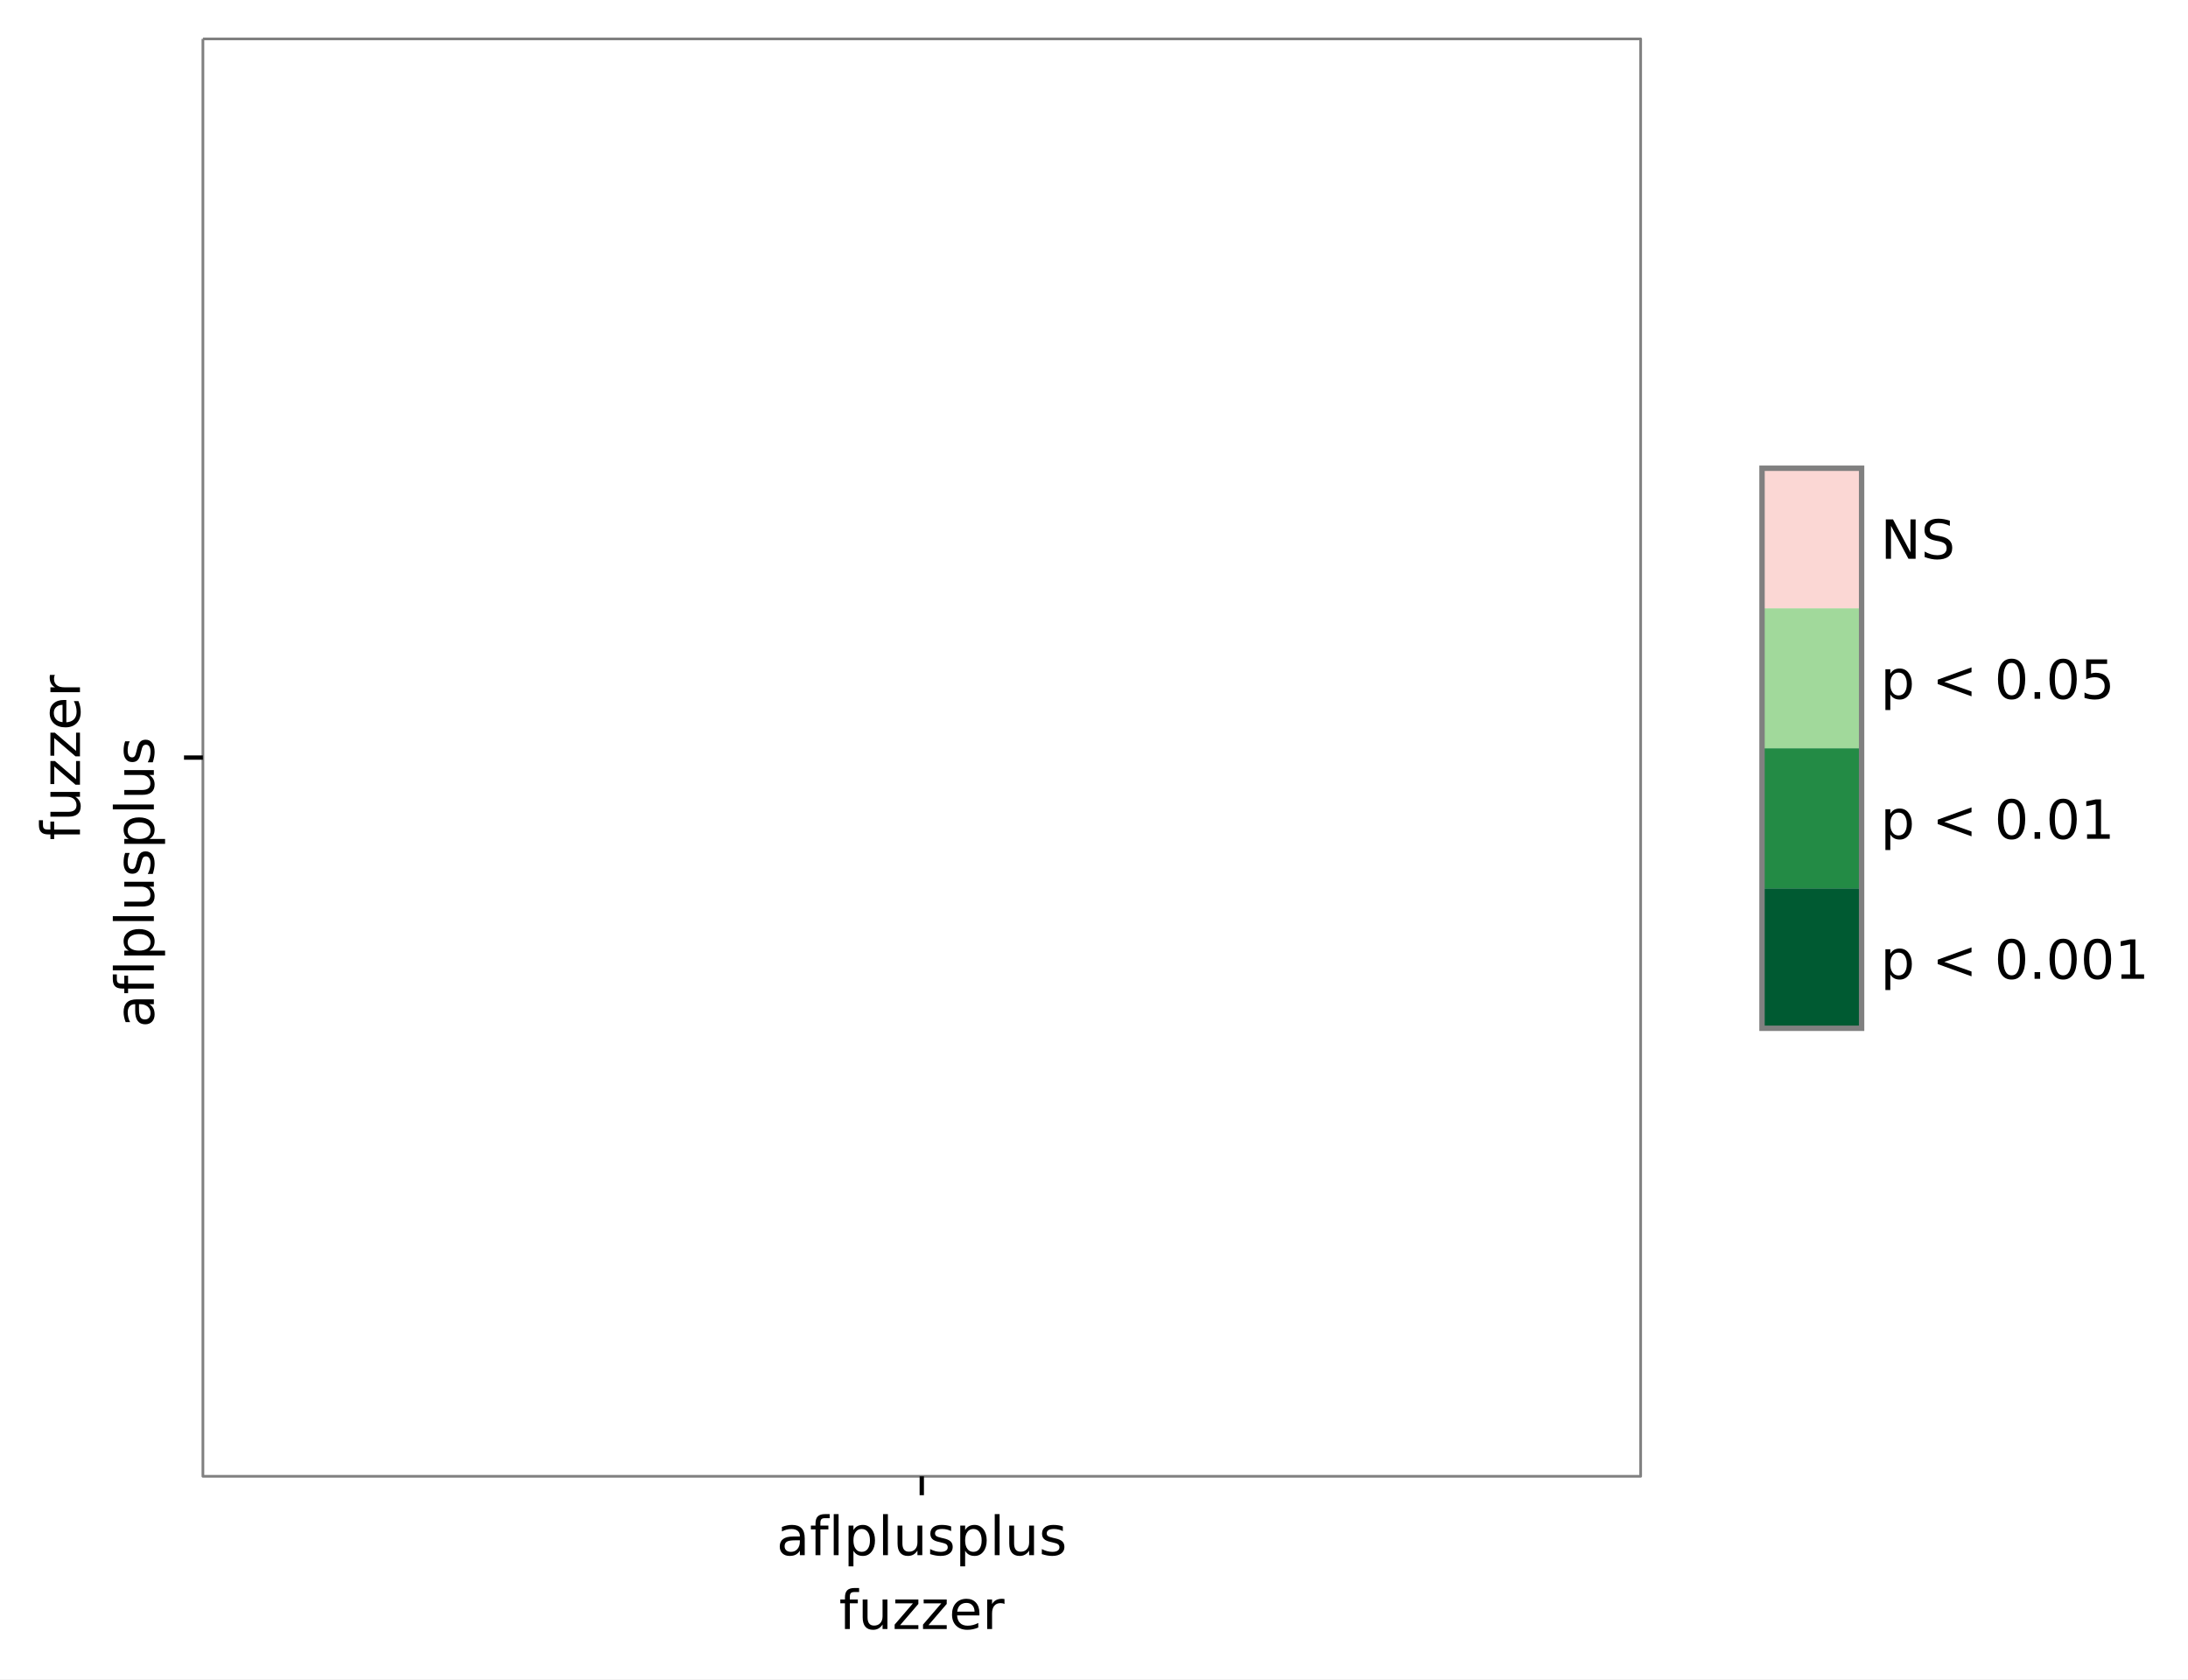
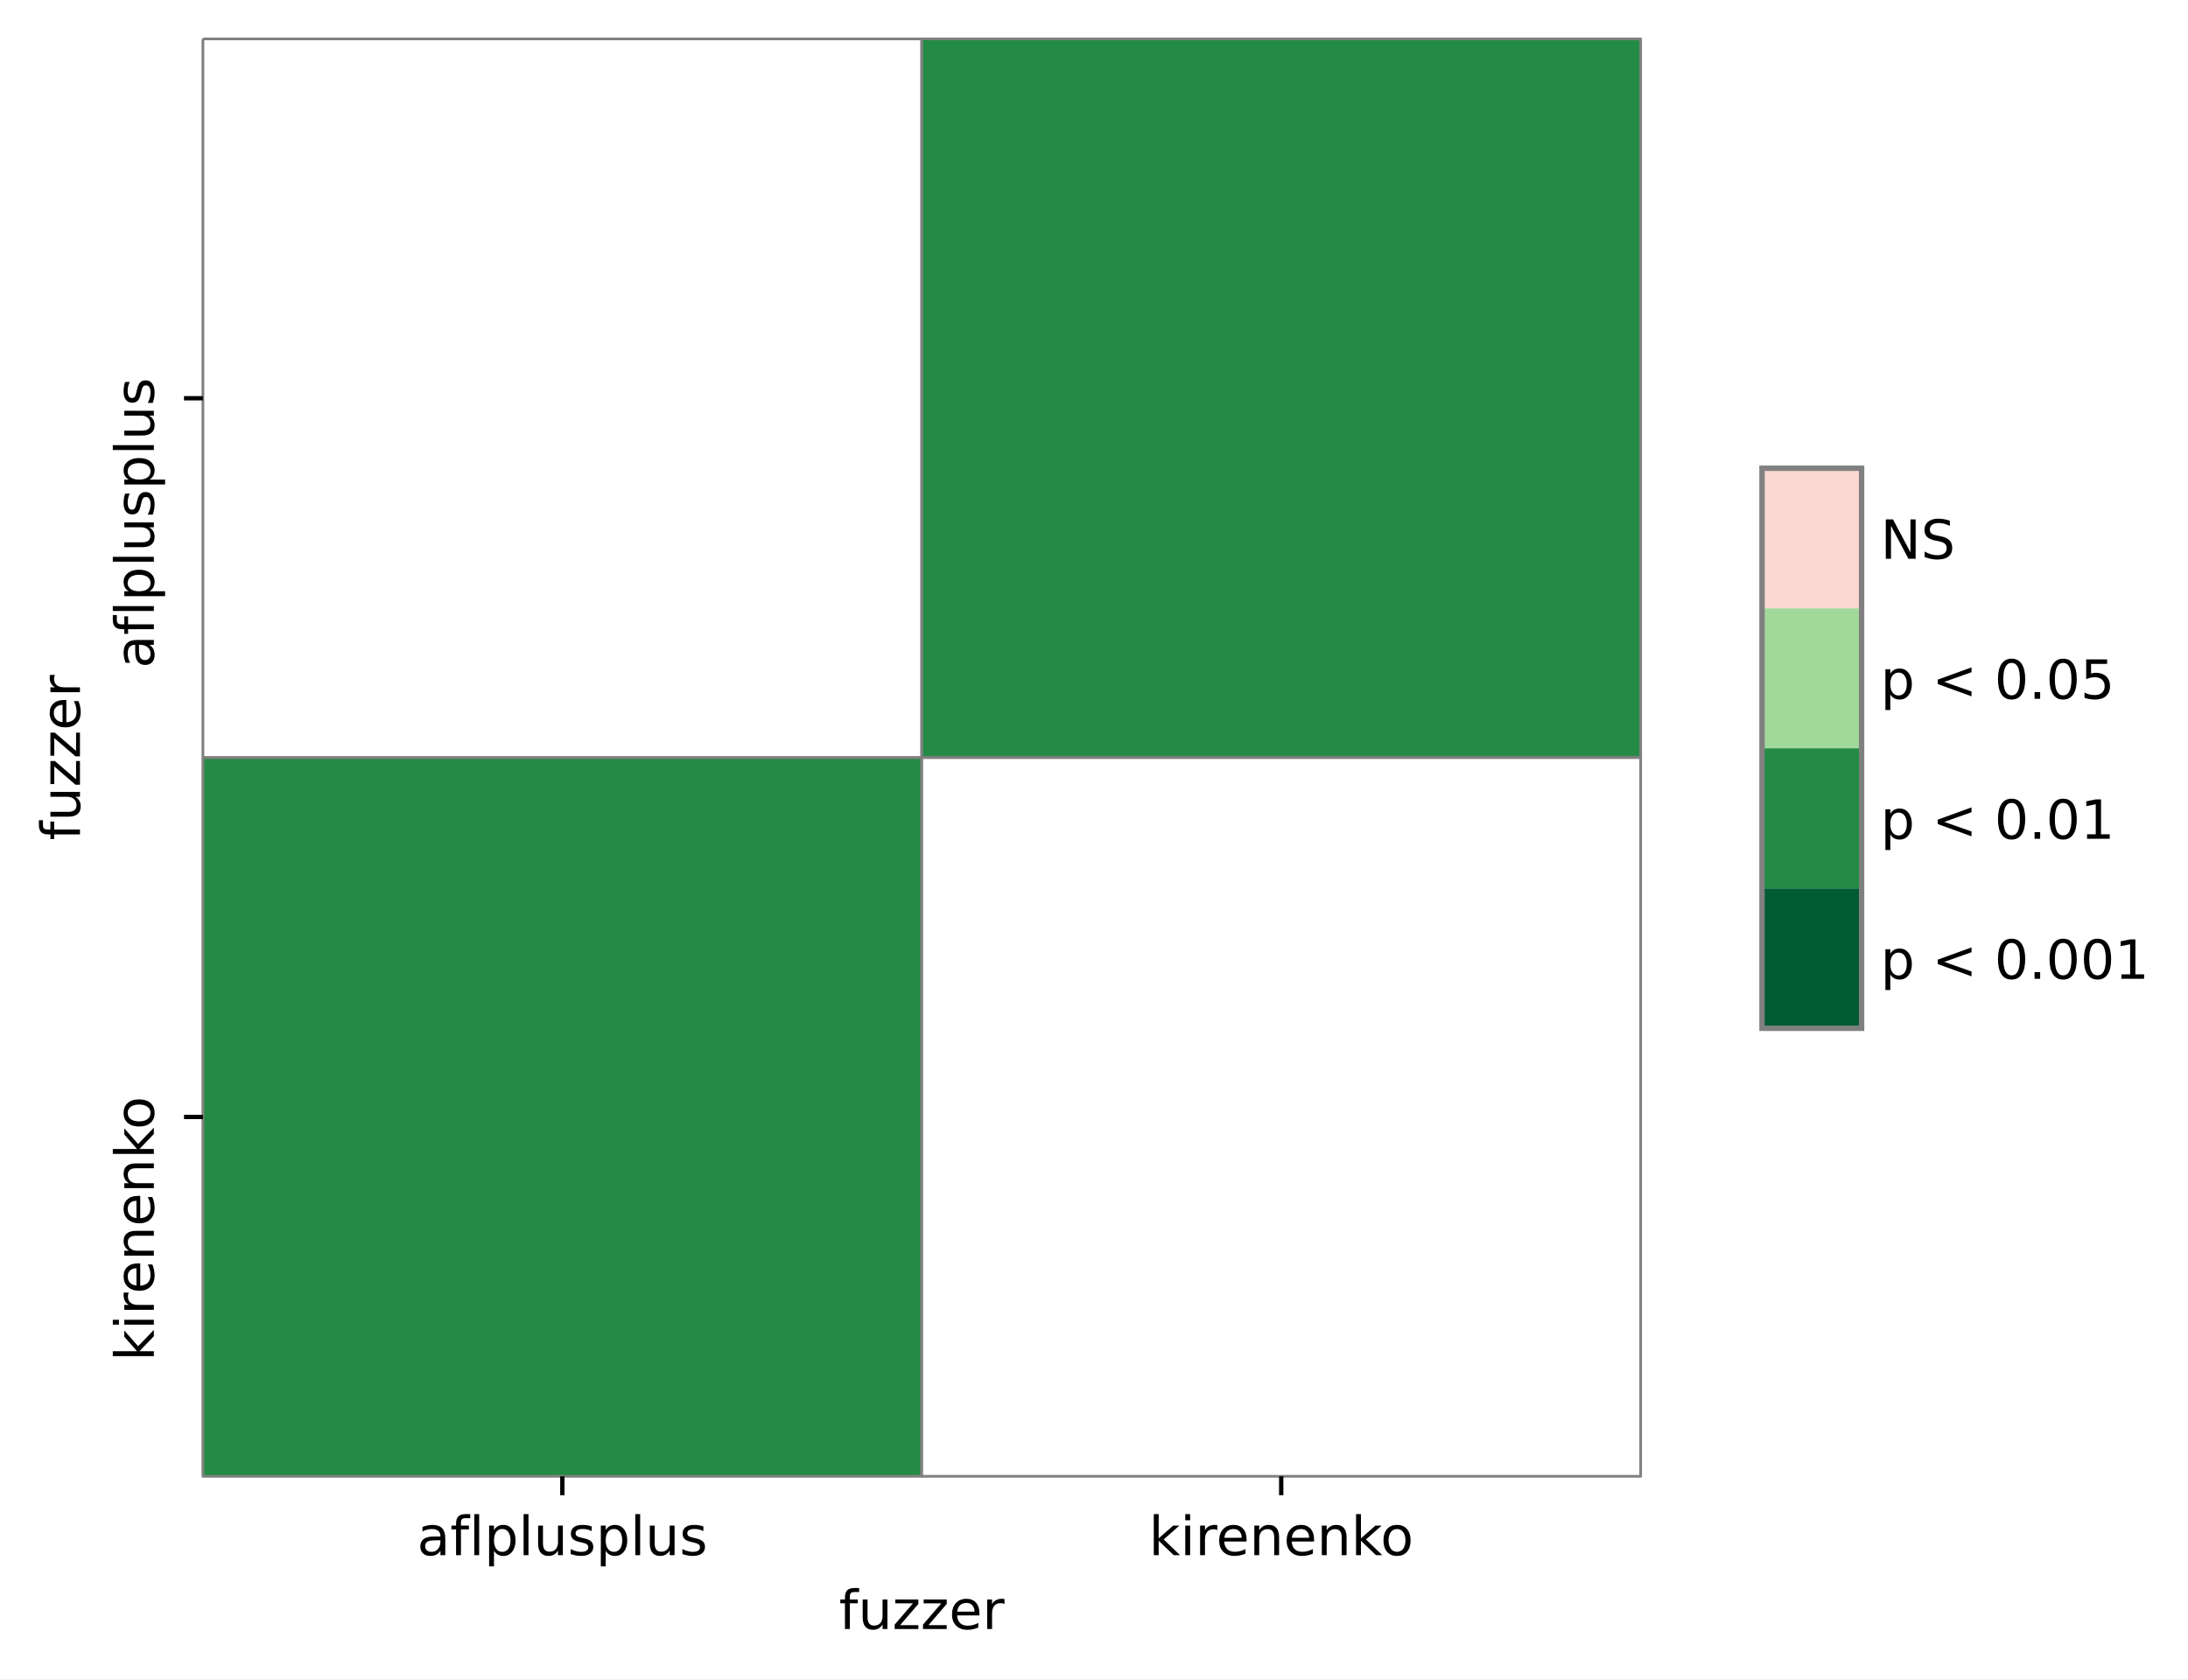
<svg xmlns="http://www.w3.org/2000/svg" xmlns:xlink="http://www.w3.org/1999/xlink" height="310.868pt" version="1.1" viewBox="0 0 404.977 310.868" width="404.977pt">
  <defs>
    <style type="text/css">*{stroke-linecap:butt;stroke-linejoin:round;}</style>
  </defs>
  <g id="figure_1">
    <g id="patch_1">
      <path d="M 0 310.868  L 404.977 310.868  L 404.977 0  L 0 0  z " style="fill:#ffffff;" />
    </g>
    <g id="axes_1">
      <g id="patch_2">
        <path d="M 37.556 273.312  L 303.668 273.312  L 303.668 7.2  L 37.556 7.2  z " style="fill:#ffffff;" />
      </g>
      <g id="QuadMesh_1">
-         <path d="M 37.556 7.2  L 303.668 7.2  L 303.668 273.312  L 37.556 273.312  L 37.556 7.2  " style="fill:#ffffff;stroke:#808080;stroke-width:0.5;" />
+         <path d="M 37.556 7.2  L 170.612 7.2  L 170.612 140.256  L 37.556 140.256  L 37.556 7.2  " style="fill:#ffffff;stroke:#808080;stroke-width:0.5;" />
+         <path d="M 170.612 7.2  L 303.668 7.2  L 303.668 140.256  L 170.612 140.256  L 170.612 7.2  " style="fill:#238b45;stroke:#808080;stroke-width:0.5;" />
+         <path d="M 37.556 140.256  L 170.612 140.256  L 170.612 273.312  L 37.556 273.312  L 37.556 140.256  " style="fill:#238b45;stroke:#808080;stroke-width:0.5;" />
+         <path d="M 170.612 140.256  L 303.668 140.256  L 303.668 273.312  L 170.612 273.312  L 170.612 140.256  " style="fill:#ffffff;stroke:#808080;stroke-width:0.5;" />
      </g>
      <g id="matplotlib.axis_1">
        <g id="xtick_1">
          <g id="line2d_1">
            <defs>
-               <path d="M 0 0  L 0 3.5  " id="m1ed6f95668" style="stroke:#000000;stroke-width:0.8;" />
+               <path d="M 0 0  L 0 3.5  " id="mc874658eee" style="stroke:#000000;stroke-width:0.8;" />
            </defs>
            <g>
-               <use style="stroke:#000000;stroke-width:0.8;" x="170.612" xlink:href="#m1ed6f95668" y="273.312" />
+               <use style="stroke:#000000;stroke-width:0.8;" x="104.084" xlink:href="#mc874658eee" y="273.312" />
            </g>
          </g>
          <g id="text_1">
-             <g transform="translate(143.7255 287.9104)scale(0.1 -0.1)">
+             <g transform="translate(77.19753 287.9104)scale(0.1 -0.1)">
              <defs>
                <path d="M 34.281 27.484  Q 23.391 27.484 19.188 25  Q 14.984 22.516 14.984 16.5  Q 14.984 11.719 18.141 8.906  Q 21.297 6.109 26.703 6.109  Q 34.188 6.109 38.703 11.406  Q 43.219 16.703 43.219 25.484  L 43.219 27.484  z M 52.203 31.203  L 52.203 0  L 43.219 0  L 43.219 8.297  Q 40.141 3.328 35.547 0.953  Q 30.953 -1.422 24.312 -1.422  Q 15.922 -1.422 10.953 3.297  Q 6 8.016 6 15.922  Q 6 25.141 12.172 29.828  Q 18.359 34.516 30.609 34.516  L 43.219 34.516  L 43.219 35.406  Q 43.219 41.609 39.141 45  Q 35.062 48.391 27.688 48.391  Q 23 48.391 18.547 47.266  Q 14.109 46.141 10.016 43.891  L 10.016 52.203  Q 14.938 54.109 19.578 55.047  Q 24.219 56 28.609 56  Q 40.484 56 46.344 49.844  Q 52.203 43.703 52.203 31.203  z " id="DejaVuSans-97" />
                <path d="M 37.109 75.984  L 37.109 68.5  L 28.516 68.5  Q 23.688 68.5 21.797 66.547  Q 19.922 64.594 19.922 59.516  L 19.922 54.688  L 34.719 54.688  L 34.719 47.703  L 19.922 47.703  L 19.922 0  L 10.891 0  L 10.891 47.703  L 2.297 47.703  L 2.297 54.688  L 10.891 54.688  L 10.891 58.5  Q 10.891 67.625 15.141 71.797  Q 19.391 75.984 28.609 75.984  z " id="DejaVuSans-102" />
                <path d="M 9.422 75.984  L 18.406 75.984  L 18.406 0  L 9.422 0  z " id="DejaVuSans-108" />
                <path d="M 18.109 8.203  L 18.109 -20.797  L 9.078 -20.797  L 9.078 54.688  L 18.109 54.688  L 18.109 46.391  Q 20.953 51.266 25.266 53.625  Q 29.594 56 35.594 56  Q 45.562 56 51.781 48.094  Q 58.016 40.188 58.016 27.297  Q 58.016 14.406 51.781 6.484  Q 45.562 -1.422 35.594 -1.422  Q 29.594 -1.422 25.266 0.953  Q 20.953 3.328 18.109 8.203  z M 48.688 27.297  Q 48.688 37.203 44.609 42.844  Q 40.531 48.484 33.406 48.484  Q 26.266 48.484 22.188 42.844  Q 18.109 37.203 18.109 27.297  Q 18.109 17.391 22.188 11.75  Q 26.266 6.109 33.406 6.109  Q 40.531 6.109 44.609 11.75  Q 48.688 17.391 48.688 27.297  z " id="DejaVuSans-112" />
                <path d="M 8.5 21.578  L 8.5 54.688  L 17.484 54.688  L 17.484 21.922  Q 17.484 14.156 20.5 10.266  Q 23.531 6.391 29.594 6.391  Q 36.859 6.391 41.078 11.031  Q 45.312 15.672 45.312 23.688  L 45.312 54.688  L 54.297 54.688  L 54.297 0  L 45.312 0  L 45.312 8.406  Q 42.047 3.422 37.719 1  Q 33.406 -1.422 27.688 -1.422  Q 18.266 -1.422 13.375 4.438  Q 8.5 10.297 8.5 21.578  z M 31.109 56  z " id="DejaVuSans-117" />
                <path d="M 44.281 53.078  L 44.281 44.578  Q 40.484 46.531 36.375 47.5  Q 32.281 48.484 27.875 48.484  Q 21.188 48.484 17.844 46.438  Q 14.5 44.391 14.5 40.281  Q 14.5 37.156 16.891 35.375  Q 19.281 33.594 26.516 31.984  L 29.594 31.297  Q 39.156 29.25 43.188 25.516  Q 47.219 21.781 47.219 15.094  Q 47.219 7.469 41.188 3.016  Q 35.156 -1.422 24.609 -1.422  Q 20.219 -1.422 15.453 -0.562  Q 10.688 0.297 5.422 2  L 5.422 11.281  Q 10.406 8.688 15.234 7.391  Q 20.062 6.109 24.812 6.109  Q 31.156 6.109 34.562 8.281  Q 37.984 10.453 37.984 14.406  Q 37.984 18.062 35.516 20.016  Q 33.062 21.969 24.703 23.781  L 21.578 24.516  Q 13.234 26.266 9.516 29.906  Q 5.812 33.547 5.812 39.891  Q 5.812 47.609 11.281 51.797  Q 16.75 56 26.812 56  Q 31.781 56 36.172 55.266  Q 40.578 54.547 44.281 53.078  z " id="DejaVuSans-115" />
              </defs>
              <use xlink:href="#DejaVuSans-97" />
              <use x="61.279" xlink:href="#DejaVuSans-102" />
              <use x="96.484" xlink:href="#DejaVuSans-108" />
              <use x="124.268" xlink:href="#DejaVuSans-112" />
              <use x="187.744" xlink:href="#DejaVuSans-108" />
              <use x="215.527" xlink:href="#DejaVuSans-117" />
              <use x="278.906" xlink:href="#DejaVuSans-115" />
              <use x="331.006" xlink:href="#DejaVuSans-112" />
              <use x="394.482" xlink:href="#DejaVuSans-108" />
              <use x="422.266" xlink:href="#DejaVuSans-117" />
              <use x="485.645" xlink:href="#DejaVuSans-115" />
            </g>
          </g>
        </g>
-         <g id="text_2">
+         <g id="xtick_2">
+           <g id="line2d_2">
+             <g>
+               <use style="stroke:#000000;stroke-width:0.8;" x="237.14" xlink:href="#mc874658eee" y="273.312" />
+             </g>
+           </g>
+           <g id="text_2">
+             <g transform="translate(212.6488 287.9104)scale(0.1 -0.1)">
+               <defs>
+                 <path d="M 9.078 75.984  L 18.109 75.984  L 18.109 31.109  L 44.922 54.688  L 56.391 54.688  L 27.391 29.109  L 57.625 0  L 45.906 0  L 18.109 26.703  L 18.109 0  L 9.078 0  z " id="DejaVuSans-107" />
+                 <path d="M 9.422 54.688  L 18.406 54.688  L 18.406 0  L 9.422 0  z M 9.422 75.984  L 18.406 75.984  L 18.406 64.594  L 9.422 64.594  z " id="DejaVuSans-105" />
+                 <path d="M 41.109 46.297  Q 39.594 47.172 37.812 47.578  Q 36.031 48 33.891 48  Q 26.266 48 22.188 43.047  Q 18.109 38.094 18.109 28.812  L 18.109 0  L 9.078 0  L 9.078 54.688  L 18.109 54.688  L 18.109 46.188  Q 20.953 51.172 25.484 53.578  Q 30.031 56 36.531 56  Q 37.453 56 38.578 55.875  Q 39.703 55.766 41.062 55.516  z " id="DejaVuSans-114" />
+                 <path d="M 56.203 29.594  L 56.203 25.203  L 14.891 25.203  Q 15.484 15.922 20.484 11.062  Q 25.484 6.203 34.422 6.203  Q 39.594 6.203 44.453 7.469  Q 49.312 8.734 54.109 11.281  L 54.109 2.781  Q 49.266 0.734 44.188 -0.344  Q 39.109 -1.422 33.891 -1.422  Q 20.797 -1.422 13.156 6.188  Q 5.516 13.812 5.516 26.812  Q 5.516 40.234 12.766 48.109  Q 20.016 56 32.328 56  Q 43.359 56 49.781 48.891  Q 56.203 41.797 56.203 29.594  z M 47.219 32.234  Q 47.125 39.594 43.094 43.984  Q 39.062 48.391 32.422 48.391  Q 24.906 48.391 20.391 44.141  Q 15.875 39.891 15.188 32.172  z " id="DejaVuSans-101" />
+                 <path d="M 54.891 33.016  L 54.891 0  L 45.906 0  L 45.906 32.719  Q 45.906 40.484 42.875 44.328  Q 39.844 48.188 33.797 48.188  Q 26.516 48.188 22.312 43.547  Q 18.109 38.922 18.109 30.906  L 18.109 0  L 9.078 0  L 9.078 54.688  L 18.109 54.688  L 18.109 46.188  Q 21.344 51.125 25.703 53.562  Q 30.078 56 35.797 56  Q 45.219 56 50.047 50.172  Q 54.891 44.344 54.891 33.016  z " id="DejaVuSans-110" />
+                 <path d="M 30.609 48.391  Q 23.391 48.391 19.188 42.75  Q 14.984 37.109 14.984 27.297  Q 14.984 17.484 19.156 11.844  Q 23.344 6.203 30.609 6.203  Q 37.797 6.203 41.984 11.859  Q 46.188 17.531 46.188 27.297  Q 46.188 37.016 41.984 42.703  Q 37.797 48.391 30.609 48.391  z M 30.609 56  Q 42.328 56 49.016 48.375  Q 55.719 40.766 55.719 27.297  Q 55.719 13.875 49.016 6.219  Q 42.328 -1.422 30.609 -1.422  Q 18.844 -1.422 12.172 6.219  Q 5.516 13.875 5.516 27.297  Q 5.516 40.766 12.172 48.375  Q 18.844 56 30.609 56  z " id="DejaVuSans-111" />
+               </defs>
+               <use xlink:href="#DejaVuSans-107" />
+               <use x="57.91" xlink:href="#DejaVuSans-105" />
+               <use x="85.693" xlink:href="#DejaVuSans-114" />
+               <use x="124.557" xlink:href="#DejaVuSans-101" />
+               <use x="186.08" xlink:href="#DejaVuSans-110" />
+               <use x="249.459" xlink:href="#DejaVuSans-101" />
+               <use x="310.982" xlink:href="#DejaVuSans-110" />
+               <use x="374.361" xlink:href="#DejaVuSans-107" />
+               <use x="428.646" xlink:href="#DejaVuSans-111" />
+             </g>
+           </g>
+         </g>
+         <g id="text_3">
          <g transform="translate(155.3029 301.5886)scale(0.1 -0.1)">
            <defs>
              <path d="M 5.516 54.688  L 48.188 54.688  L 48.188 46.484  L 14.406 7.172  L 48.188 7.172  L 48.188 0  L 4.297 0  L 4.297 8.203  L 38.094 47.516  L 5.516 47.516  z " id="DejaVuSans-122" />
-               <path d="M 56.203 29.594  L 56.203 25.203  L 14.891 25.203  Q 15.484 15.922 20.484 11.062  Q 25.484 6.203 34.422 6.203  Q 39.594 6.203 44.453 7.469  Q 49.312 8.734 54.109 11.281  L 54.109 2.781  Q 49.266 0.734 44.188 -0.344  Q 39.109 -1.422 33.891 -1.422  Q 20.797 -1.422 13.156 6.188  Q 5.516 13.812 5.516 26.812  Q 5.516 40.234 12.766 48.109  Q 20.016 56 32.328 56  Q 43.359 56 49.781 48.891  Q 56.203 41.797 56.203 29.594  z M 47.219 32.234  Q 47.125 39.594 43.094 43.984  Q 39.062 48.391 32.422 48.391  Q 24.906 48.391 20.391 44.141  Q 15.875 39.891 15.188 32.172  z " id="DejaVuSans-101" />
-               <path d="M 41.109 46.297  Q 39.594 47.172 37.812 47.578  Q 36.031 48 33.891 48  Q 26.266 48 22.188 43.047  Q 18.109 38.094 18.109 28.812  L 18.109 0  L 9.078 0  L 9.078 54.688  L 18.109 54.688  L 18.109 46.188  Q 20.953 51.172 25.484 53.578  Q 30.031 56 36.531 56  Q 37.453 56 38.578 55.875  Q 39.703 55.766 41.062 55.516  z " id="DejaVuSans-114" />
            </defs>
            <use xlink:href="#DejaVuSans-102" />
            <use x="35.205" xlink:href="#DejaVuSans-117" />
            <use x="98.584" xlink:href="#DejaVuSans-122" />
            <use x="151.074" xlink:href="#DejaVuSans-122" />
            <use x="203.564" xlink:href="#DejaVuSans-101" />
            <use x="265.088" xlink:href="#DejaVuSans-114" />
          </g>
        </g>
      </g>
      <g id="matplotlib.axis_2">
        <g id="ytick_1">
-           <g id="line2d_2">
+           <g id="line2d_3">
            <defs>
-               <path d="M 0 0  L -3.5 0  " id="m031ee0b365" style="stroke:#000000;stroke-width:0.8;" />
+               <path d="M 0 0  L -3.5 0  " id="m1fdaad45b3" style="stroke:#000000;stroke-width:0.8;" />
            </defs>
            <g>
-               <use style="stroke:#000000;stroke-width:0.8;" x="37.556" xlink:href="#m031ee0b365" y="140.256" />
-             </g>
-           </g>
-           <g id="text_3">
-             <g transform="translate(28.47656 190.2302)rotate(-90)scale(0.1 -0.1)">
+               <use style="stroke:#000000;stroke-width:0.8;" x="37.556" xlink:href="#m1fdaad45b3" y="73.728" />
+             </g>
+           </g>
+           <g id="text_4">
+             <g transform="translate(28.47656 123.7022)rotate(-90)scale(0.1 -0.1)">
              <use xlink:href="#DejaVuSans-97" />
              <use x="61.279" xlink:href="#DejaVuSans-102" />
              <use x="96.484" xlink:href="#DejaVuSans-108" />
              <use x="124.268" xlink:href="#DejaVuSans-112" />
              <use x="187.744" xlink:href="#DejaVuSans-108" />
              <use x="215.527" xlink:href="#DejaVuSans-117" />
              <use x="278.906" xlink:href="#DejaVuSans-115" />
              <use x="331.006" xlink:href="#DejaVuSans-112" />
              <use x="394.482" xlink:href="#DejaVuSans-108" />
              <use x="422.266" xlink:href="#DejaVuSans-117" />
              <use x="485.645" xlink:href="#DejaVuSans-115" />
            </g>
          </g>
        </g>
-         <g id="text_4">
+         <g id="ytick_2">
+           <g id="line2d_4">
+             <g>
+               <use style="stroke:#000000;stroke-width:0.8;" x="37.556" xlink:href="#m1fdaad45b3" y="206.784" />
+             </g>
+           </g>
+           <g id="text_5">
+             <g transform="translate(28.47656 251.9676)rotate(-90)scale(0.1 -0.1)">
+               <use xlink:href="#DejaVuSans-107" />
+               <use x="57.91" xlink:href="#DejaVuSans-105" />
+               <use x="85.693" xlink:href="#DejaVuSans-114" />
+               <use x="124.557" xlink:href="#DejaVuSans-101" />
+               <use x="186.08" xlink:href="#DejaVuSans-110" />
+               <use x="249.459" xlink:href="#DejaVuSans-101" />
+               <use x="310.982" xlink:href="#DejaVuSans-110" />
+               <use x="374.361" xlink:href="#DejaVuSans-107" />
+               <use x="428.646" xlink:href="#DejaVuSans-111" />
+             </g>
+           </g>
+         </g>
+         <g id="text_6">
          <g transform="translate(14.79844 155.5654)rotate(-90)scale(0.1 -0.1)">
            <use xlink:href="#DejaVuSans-102" />
            <use x="35.205" xlink:href="#DejaVuSans-117" />
            <use x="98.584" xlink:href="#DejaVuSans-122" />
            <use x="151.074" xlink:href="#DejaVuSans-122" />
            <use x="203.564" xlink:href="#DejaVuSans-101" />
            <use x="265.088" xlink:href="#DejaVuSans-114" />
          </g>
        </g>
      </g>
    </g>
    <g id="axes_2">
      <g id="patch_3">
-         <path clip-path="url(#p91dff603e3)" d="M 326.132 190.368  L 326.132 164.448  L 326.132 112.608  L 326.132 86.688  L 344.564 86.688  L 344.564 112.608  L 344.564 164.448  L 344.564 190.368  z " style="fill:#ffffff;stroke:#ffffff;stroke-linejoin:miter;stroke-width:0.01;" />
+         <path clip-path="url(#p2fa5a347d1)" d="M 326.132 190.368  L 326.132 164.448  L 326.132 112.608  L 326.132 86.688  L 344.564 86.688  L 344.564 112.608  L 344.564 164.448  L 344.564 190.368  z " style="fill:#ffffff;stroke:#ffffff;stroke-linejoin:miter;stroke-width:0.01;" />
      </g>
      <g id="QuadMesh_2">
-         <path clip-path="url(#p91dff603e3)" d="M 326.132 190.368  L 344.564 190.368  L 344.564 164.448  L 326.132 164.448  L 326.132 190.368  " style="fill:#005a32;" />
-         <path clip-path="url(#p91dff603e3)" d="M 326.132 164.448  L 344.564 164.448  L 344.564 138.528  L 326.132 138.528  L 326.132 164.448  " style="fill:#238b45;" />
-         <path clip-path="url(#p91dff603e3)" d="M 326.132 138.528  L 344.564 138.528  L 344.564 112.608  L 326.132 112.608  L 326.132 138.528  " style="fill:#a1d99b;" />
-         <path clip-path="url(#p91dff603e3)" d="M 326.132 112.608  L 344.564 112.608  L 344.564 86.688  L 326.132 86.688  L 326.132 112.608  " style="fill:#fbd7d4;" />
+         <path clip-path="url(#p2fa5a347d1)" d="M 326.132 190.368  L 344.564 190.368  L 344.564 164.448  L 326.132 164.448  L 326.132 190.368  " style="fill:#005a32;" />
+         <path clip-path="url(#p2fa5a347d1)" d="M 326.132 164.448  L 344.564 164.448  L 344.564 138.528  L 326.132 138.528  L 326.132 164.448  " style="fill:#238b45;" />
+         <path clip-path="url(#p2fa5a347d1)" d="M 326.132 138.528  L 344.564 138.528  L 344.564 112.608  L 326.132 112.608  L 326.132 138.528  " style="fill:#a1d99b;" />
+         <path clip-path="url(#p2fa5a347d1)" d="M 326.132 112.608  L 344.564 112.608  L 344.564 86.688  L 326.132 86.688  L 326.132 112.608  " style="fill:#fbd7d4;" />
      </g>
      <g id="matplotlib.axis_3" />
      <g id="matplotlib.axis_4">
-         <g id="ytick_2">
-           <g id="line2d_3" />
-           <g id="text_5">
+         <g id="ytick_3">
+           <g id="line2d_5" />
+           <g id="text_7">
            <g transform="translate(348.0643 181.2072)scale(0.1 -0.1)">
              <defs>
                <path id="DejaVuSans-32" />
                <path d="M 73.188 49.219  L 22.797 31.297  L 73.188 13.484  L 73.188 4.594  L 10.594 27.297  L 10.594 35.406  L 73.188 58.109  z " id="DejaVuSans-60" />
                <path d="M 31.781 66.406  Q 24.172 66.406 20.328 58.906  Q 16.5 51.422 16.5 36.375  Q 16.5 21.391 20.328 13.891  Q 24.172 6.391 31.781 6.391  Q 39.453 6.391 43.281 13.891  Q 47.125 21.391 47.125 36.375  Q 47.125 51.422 43.281 58.906  Q 39.453 66.406 31.781 66.406  z M 31.781 74.219  Q 44.047 74.219 50.516 64.516  Q 56.984 54.828 56.984 36.375  Q 56.984 17.969 50.516 8.266  Q 44.047 -1.422 31.781 -1.422  Q 19.531 -1.422 13.062 8.266  Q 6.594 17.969 6.594 36.375  Q 6.594 54.828 13.062 64.516  Q 19.531 74.219 31.781 74.219  z " id="DejaVuSans-48" />
                <path d="M 10.688 12.406  L 21 12.406  L 21 0  L 10.688 0  z " id="DejaVuSans-46" />
                <path d="M 12.406 8.297  L 28.516 8.297  L 28.516 63.922  L 10.984 60.406  L 10.984 69.391  L 28.422 72.906  L 38.281 72.906  L 38.281 8.297  L 54.391 8.297  L 54.391 0  L 12.406 0  z " id="DejaVuSans-49" />
              </defs>
              <use xlink:href="#DejaVuSans-112" />
              <use x="63.477" xlink:href="#DejaVuSans-32" />
              <use x="95.264" xlink:href="#DejaVuSans-60" />
              <use x="179.053" xlink:href="#DejaVuSans-32" />
              <use x="210.84" xlink:href="#DejaVuSans-48" />
              <use x="274.463" xlink:href="#DejaVuSans-46" />
              <use x="306.25" xlink:href="#DejaVuSans-48" />
              <use x="369.873" xlink:href="#DejaVuSans-48" />
              <use x="433.496" xlink:href="#DejaVuSans-49" />
            </g>
          </g>
        </g>
-         <g id="ytick_3">
-           <g id="line2d_4" />
-           <g id="text_6">
+         <g id="ytick_4">
+           <g id="line2d_6" />
+           <g id="text_8">
            <g transform="translate(348.0643 155.2872)scale(0.1 -0.1)">
              <use xlink:href="#DejaVuSans-112" />
              <use x="63.477" xlink:href="#DejaVuSans-32" />
              <use x="95.264" xlink:href="#DejaVuSans-60" />
              <use x="179.053" xlink:href="#DejaVuSans-32" />
              <use x="210.84" xlink:href="#DejaVuSans-48" />
              <use x="274.463" xlink:href="#DejaVuSans-46" />
              <use x="306.25" xlink:href="#DejaVuSans-48" />
              <use x="369.873" xlink:href="#DejaVuSans-49" />
            </g>
          </g>
        </g>
-         <g id="ytick_4">
-           <g id="line2d_5" />
-           <g id="text_7">
+         <g id="ytick_5">
+           <g id="line2d_7" />
+           <g id="text_9">
            <g transform="translate(348.0643 129.3672)scale(0.1 -0.1)">
              <defs>
                <path d="M 10.797 72.906  L 49.516 72.906  L 49.516 64.594  L 19.828 64.594  L 19.828 46.734  Q 21.969 47.469 24.109 47.828  Q 26.266 48.188 28.422 48.188  Q 40.625 48.188 47.75 41.5  Q 54.891 34.812 54.891 23.391  Q 54.891 11.625 47.562 5.094  Q 40.234 -1.422 26.906 -1.422  Q 22.312 -1.422 17.547 -0.641  Q 12.797 0.141 7.719 1.703  L 7.719 11.625  Q 12.109 9.234 16.797 8.062  Q 21.484 6.891 26.703 6.891  Q 35.156 6.891 40.078 11.328  Q 45.016 15.766 45.016 23.391  Q 45.016 31 40.078 35.438  Q 35.156 39.891 26.703 39.891  Q 22.75 39.891 18.812 39.016  Q 14.891 38.141 10.797 36.281  z " id="DejaVuSans-53" />
              </defs>
              <use xlink:href="#DejaVuSans-112" />
              <use x="63.477" xlink:href="#DejaVuSans-32" />
              <use x="95.264" xlink:href="#DejaVuSans-60" />
              <use x="179.053" xlink:href="#DejaVuSans-32" />
              <use x="210.84" xlink:href="#DejaVuSans-48" />
              <use x="274.463" xlink:href="#DejaVuSans-46" />
              <use x="306.25" xlink:href="#DejaVuSans-48" />
              <use x="369.873" xlink:href="#DejaVuSans-53" />
            </g>
          </g>
        </g>
-         <g id="ytick_5">
-           <g id="line2d_6" />
-           <g id="text_8">
+         <g id="ytick_6">
+           <g id="line2d_8" />
+           <g id="text_10">
            <g transform="translate(348.0643 103.4472)scale(0.1 -0.1)">
              <defs>
                <path d="M 9.812 72.906  L 23.094 72.906  L 55.422 11.922  L 55.422 72.906  L 64.984 72.906  L 64.984 0  L 51.703 0  L 19.391 60.984  L 19.391 0  L 9.812 0  z " id="DejaVuSans-78" />
                <path d="M 53.516 70.516  L 53.516 60.891  Q 47.906 63.578 42.922 64.891  Q 37.938 66.219 33.297 66.219  Q 25.25 66.219 20.875 63.094  Q 16.5 59.969 16.5 54.203  Q 16.5 49.359 19.406 46.891  Q 22.312 44.438 30.422 42.922  L 36.375 41.703  Q 47.406 39.594 52.656 34.297  Q 57.906 29 57.906 20.125  Q 57.906 9.516 50.797 4.047  Q 43.703 -1.422 29.984 -1.422  Q 24.812 -1.422 18.969 -0.25  Q 13.141 0.922 6.891 3.219  L 6.891 13.375  Q 12.891 10.016 18.656 8.297  Q 24.422 6.594 29.984 6.594  Q 38.422 6.594 43.016 9.906  Q 47.609 13.234 47.609 19.391  Q 47.609 24.75 44.312 27.781  Q 41.016 30.812 33.5 32.328  L 27.484 33.5  Q 16.453 35.688 11.516 40.375  Q 6.594 45.062 6.594 53.422  Q 6.594 63.094 13.406 68.656  Q 20.219 74.219 32.172 74.219  Q 37.312 74.219 42.625 73.281  Q 47.953 72.359 53.516 70.516  z " id="DejaVuSans-83" />
              </defs>
              <use xlink:href="#DejaVuSans-78" />
              <use x="74.805" xlink:href="#DejaVuSans-83" />
            </g>
          </g>
        </g>
      </g>
      <g id="patch_4">
        <path d="M 326.132 190.368  L 326.132 164.448  L 326.132 112.608  L 326.132 86.688  L 344.564 86.688  L 344.564 112.608  L 344.564 164.448  L 344.564 190.368  z " style="fill:none;stroke:#808080;stroke-linejoin:miter;" />
      </g>
    </g>
  </g>
  <defs>
-     <clipPath id="p91dff603e3">
+     <clipPath id="p2fa5a347d1">
      <rect height="103.68" width="18.432" x="326.132" y="86.688" />
    </clipPath>
  </defs>
</svg>
